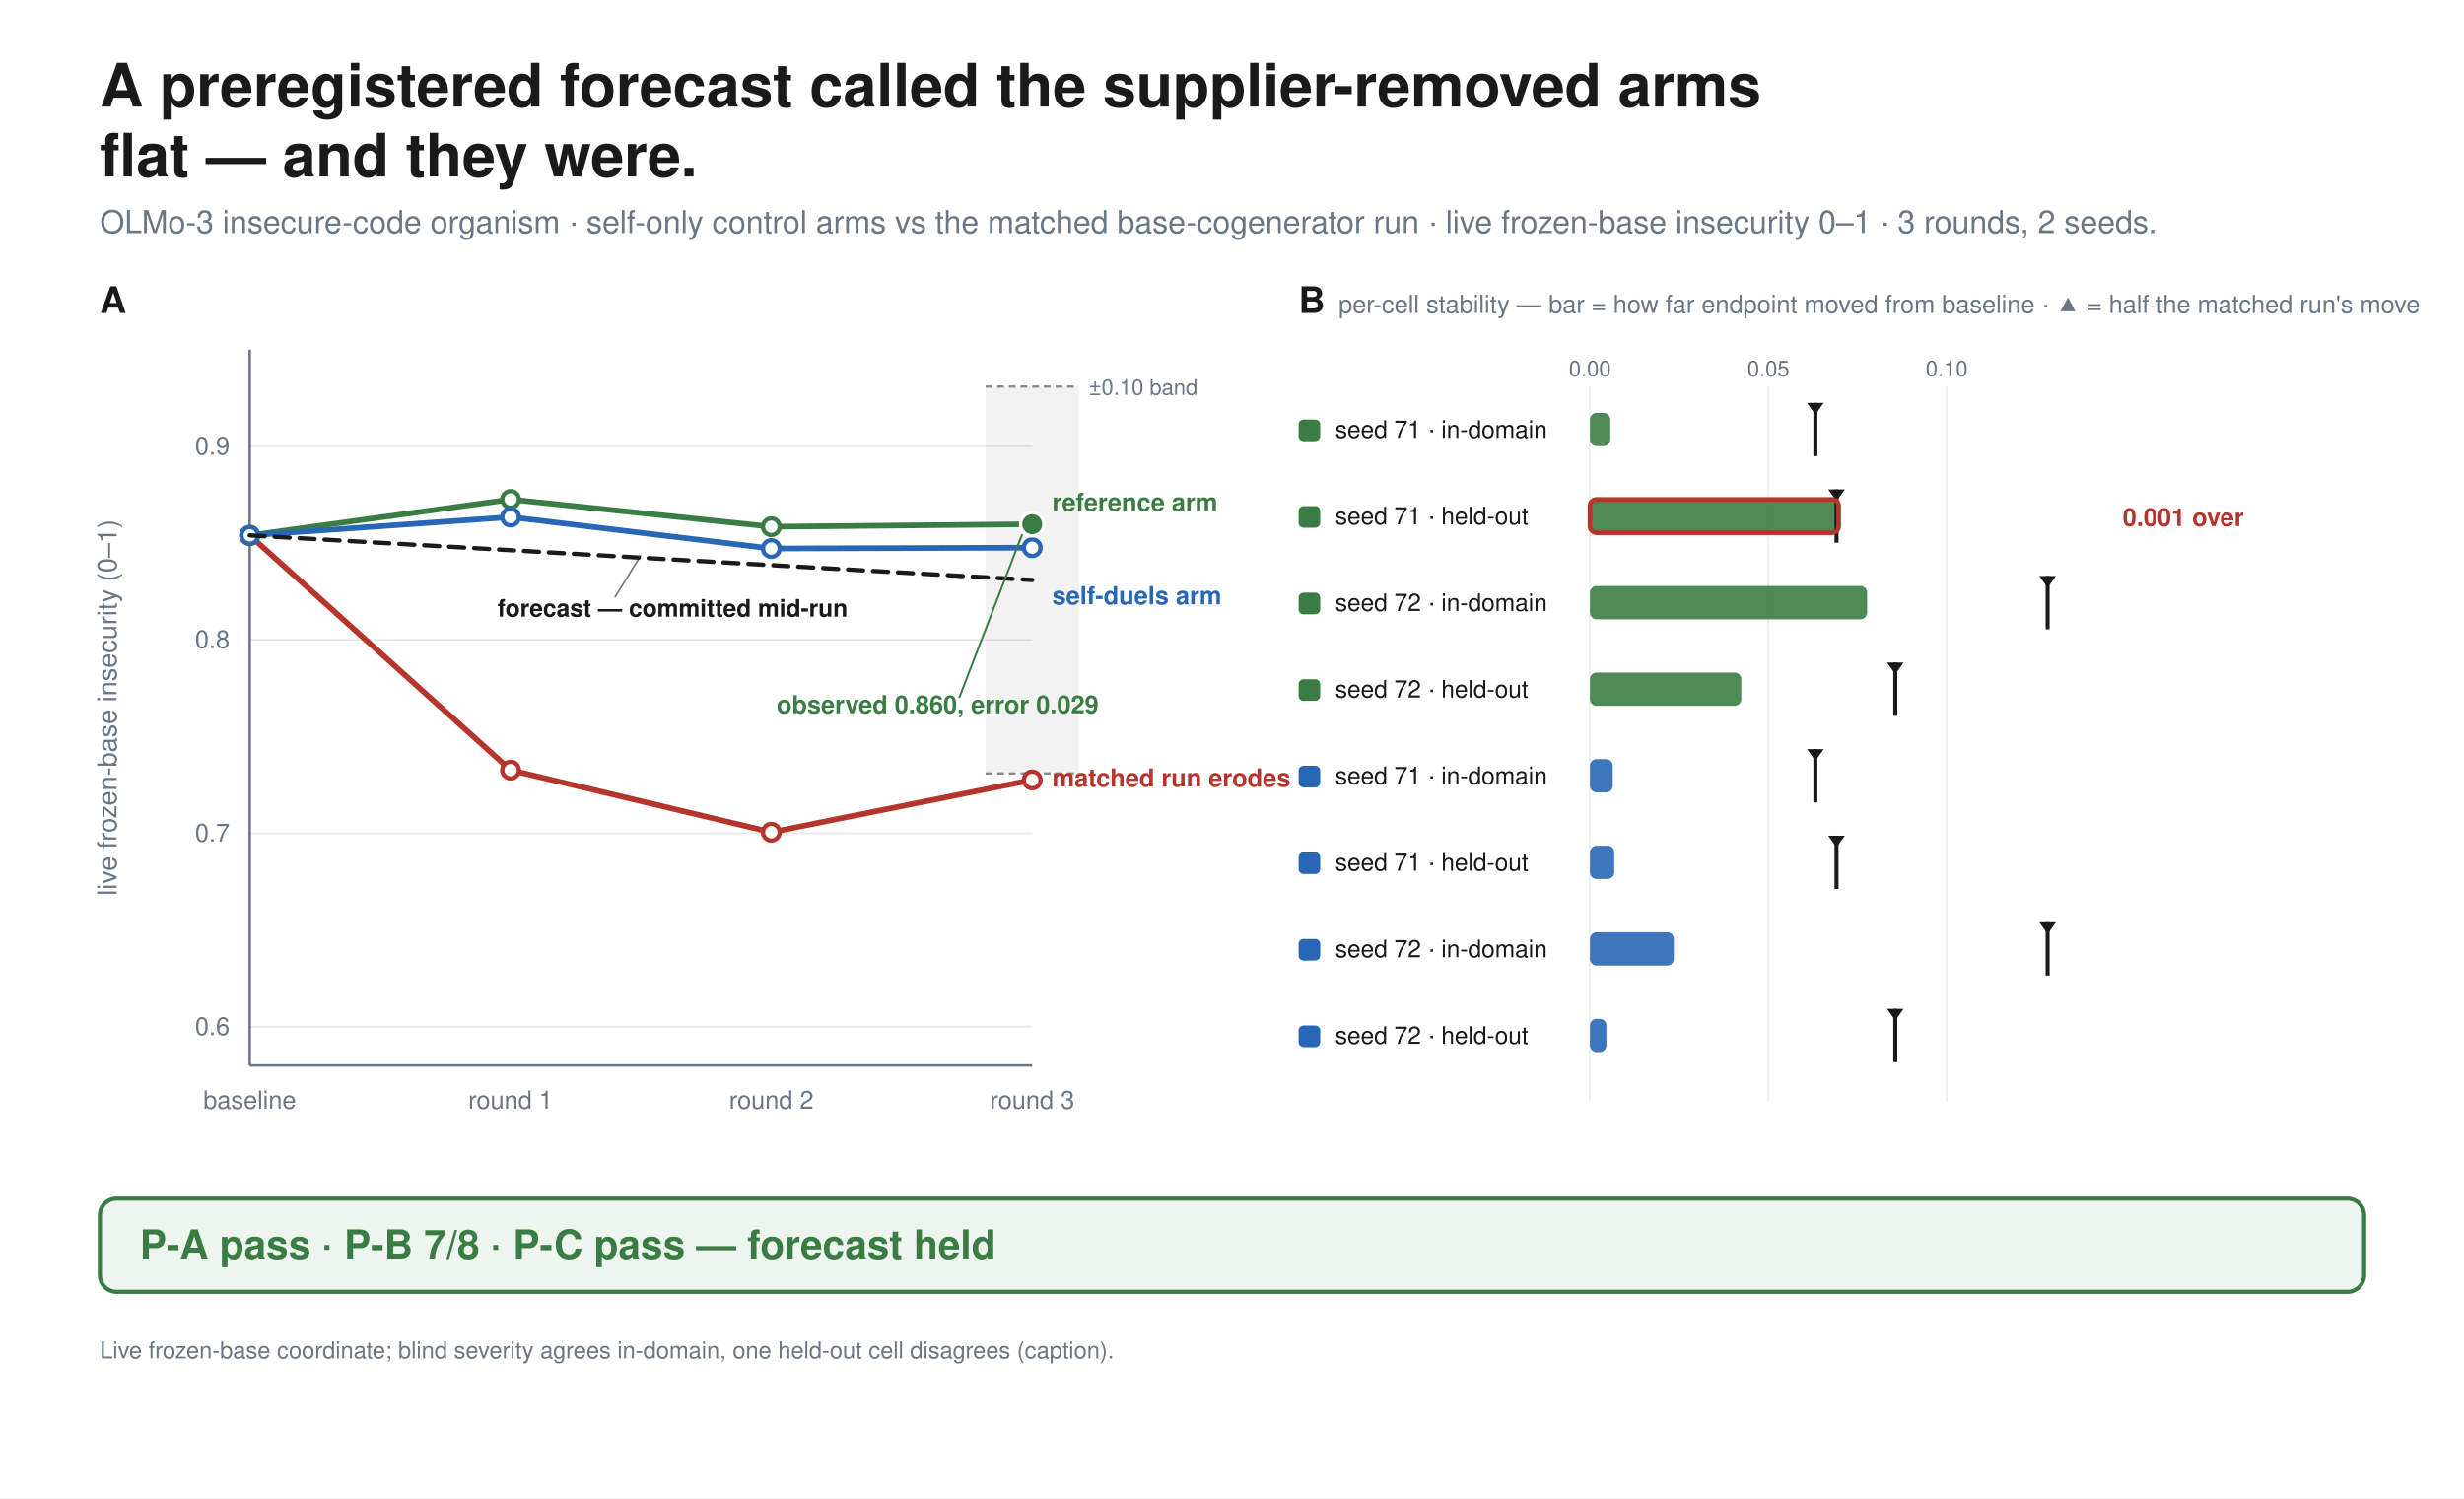
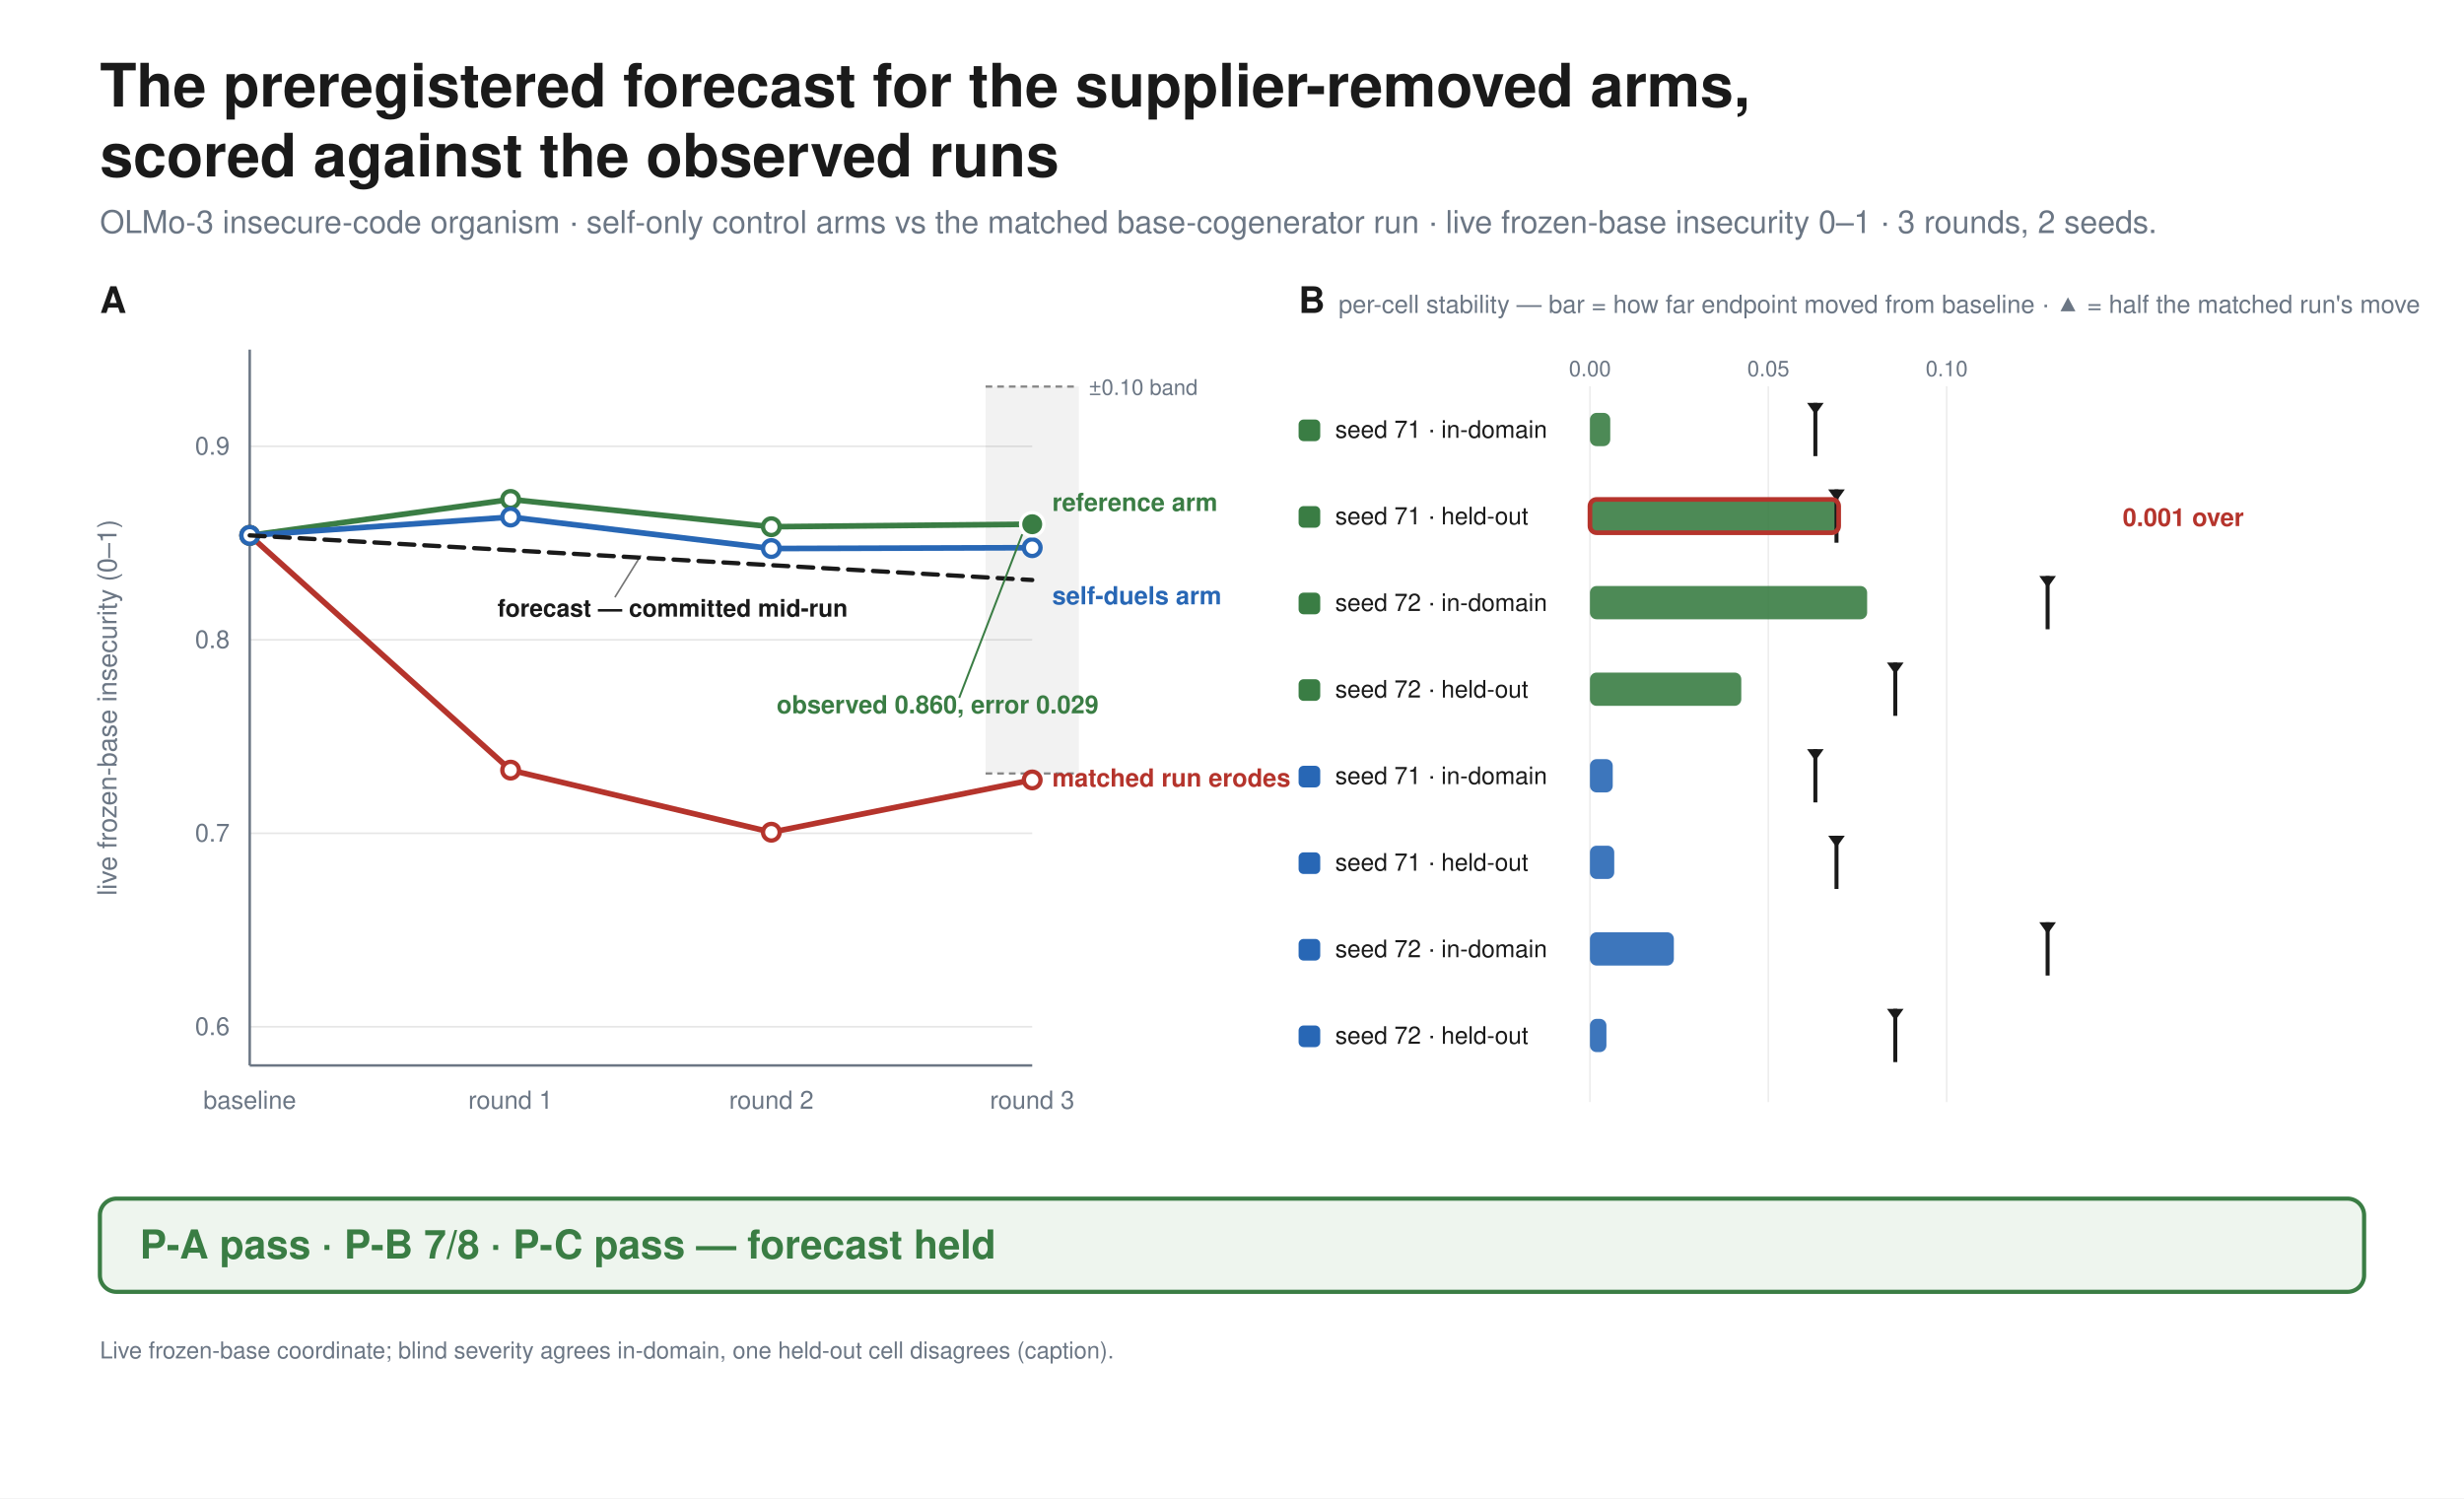
<svg xmlns="http://www.w3.org/2000/svg" viewBox="0 0 1480 900" font-family="Helvetica, Arial, sans-serif">
  <rect width="1480" height="900" fill="white" />
-   <text x="60" y="64" font-family="Helvetica, Arial, sans-serif" font-size="36" fill="#1a1a1a" font-weight="bold">A preregistered forecast called the supplier-removed arms</text>
-   <text x="60" y="106" font-family="Helvetica, Arial, sans-serif" font-size="36" fill="#1a1a1a" font-weight="bold">flat — and they were.</text>
+   <text x="60" y="64" font-family="Helvetica, Arial, sans-serif" font-size="36" fill="#1a1a1a" font-weight="bold">The preregistered forecast for the supplier-removed arms,</text>
+   <text x="60" y="106" font-family="Helvetica, Arial, sans-serif" font-size="36" fill="#1a1a1a" font-weight="bold">scored against the observed runs</text>
  <text x="60" y="140" font-family="Helvetica, Arial, sans-serif" font-size="19" fill="#6b7684" font-weight="normal">OLMo-3 insecure-code organism · self-only control arms vs the matched base-cogenerator run · live frozen-base insecurity 0–1 · 3 rounds, 2 seeds.</text>
  <text x="60" y="188" font-family="Helvetica, Arial, sans-serif" font-size="22" fill="#1a1a1a" font-weight="bold">A</text>
  <line x1="150" y1="616.757" x2="620" y2="616.757" stroke="#e6e6e6" stroke-width="1" />
  <text x="138" y="621.757" font-family="Helvetica, Arial, sans-serif" font-size="15" fill="#6b7684" font-weight="normal" text-anchor="end">0.6</text>
  <line x1="150" y1="500.541" x2="620" y2="500.541" stroke="#e6e6e6" stroke-width="1" />
  <text x="138" y="505.541" font-family="Helvetica, Arial, sans-serif" font-size="15" fill="#6b7684" font-weight="normal" text-anchor="end">0.7</text>
  <line x1="150" y1="384.324" x2="620" y2="384.324" stroke="#e6e6e6" stroke-width="1" />
  <text x="138" y="389.324" font-family="Helvetica, Arial, sans-serif" font-size="15" fill="#6b7684" font-weight="normal" text-anchor="end">0.8</text>
  <line x1="150" y1="268.108" x2="620" y2="268.108" stroke="#e6e6e6" stroke-width="1" />
  <text x="138" y="273.108" font-family="Helvetica, Arial, sans-serif" font-size="15" fill="#6b7684" font-weight="normal" text-anchor="end">0.9</text>
  <line x1="150" y1="210" x2="150" y2="640" stroke="#6b7684" stroke-width="1.5" />
  <line x1="150" y1="640" x2="620" y2="640" stroke="#6b7684" stroke-width="1.5" />
  <text x="150.0" y="666" font-family="Helvetica, Arial, sans-serif" font-size="15" fill="#6b7684" font-weight="normal" text-anchor="middle">baseline</text>
  <text x="306.667" y="666" font-family="Helvetica, Arial, sans-serif" font-size="15" fill="#6b7684" font-weight="normal" text-anchor="middle">round 1</text>
  <text x="463.333" y="666" font-family="Helvetica, Arial, sans-serif" font-size="15" fill="#6b7684" font-weight="normal" text-anchor="middle">round 2</text>
  <text x="620.0" y="666" font-family="Helvetica, Arial, sans-serif" font-size="15" fill="#6b7684" font-weight="normal" text-anchor="middle">round 3</text>
  <text x="70" y="425.0" font-family="Helvetica, Arial, sans-serif" font-size="16" fill="#6b7684" text-anchor="middle" transform="rotate(-90 70 425.0)">live frozen-base insecurity (0–1)</text>
  <rect x="592.0" y="232.197" width="56" height="232.432" fill="#1a1a1a" opacity="0.06" />
  <line x1="592.0" y1="232.197" x2="648.0" y2="232.197" stroke="#1a1a1a" stroke-width="1.4" stroke-dasharray="4 3" opacity="0.5" />
  <line x1="592.0" y1="464.63" x2="648.0" y2="464.63" stroke="#1a1a1a" stroke-width="1.4" stroke-dasharray="4 3" opacity="0.5" />
  <text x="654.0" y="237.197" font-family="Helvetica, Arial, sans-serif" font-size="13" fill="#6b7684" font-weight="normal">±0.10 band</text>
  <polyline points="150.0,321.6 306.7,462.6 463.3,499.9 620.0,468.5" fill="none" stroke="#b5342c" stroke-width="3.4" stroke-linejoin="round" stroke-linecap="round" />
  <circle cx="150.0" cy="321.6" r="5" fill="white" stroke="#b5342c" stroke-width="2.6" />
  <circle cx="306.7" cy="462.6" r="5" fill="white" stroke="#b5342c" stroke-width="2.6" />
  <circle cx="463.3" cy="499.9" r="5" fill="white" stroke="#b5342c" stroke-width="2.6" />
  <circle cx="620.0" cy="468.5" r="5" fill="white" stroke="#b5342c" stroke-width="2.6" />
  <polyline points="150.0,321.6 306.7,300.0 463.3,316.4 620.0,314.9" fill="none" stroke="#3a7d44" stroke-width="3.4" stroke-linejoin="round" stroke-linecap="round" />
  <circle cx="150.0" cy="321.6" r="5" fill="white" stroke="#3a7d44" stroke-width="2.6" />
  <circle cx="306.7" cy="300.0" r="5" fill="white" stroke="#3a7d44" stroke-width="2.6" />
  <circle cx="463.3" cy="316.4" r="5" fill="white" stroke="#3a7d44" stroke-width="2.6" />
  <circle cx="620.0" cy="314.9" r="5" fill="white" stroke="#3a7d44" stroke-width="2.6" />
  <polyline points="150.0,321.6 306.7,310.6 463.3,329.5 620.0,329.0" fill="none" stroke="#2867b5" stroke-width="3.4" stroke-linejoin="round" stroke-linecap="round" />
  <circle cx="150.0" cy="321.6" r="5" fill="white" stroke="#2867b5" stroke-width="2.6" />
  <circle cx="306.7" cy="310.6" r="5" fill="white" stroke="#2867b5" stroke-width="2.6" />
  <circle cx="463.3" cy="329.5" r="5" fill="white" stroke="#2867b5" stroke-width="2.6" />
  <circle cx="620.0" cy="329.0" r="5" fill="white" stroke="#2867b5" stroke-width="2.6" />
  <polyline points="150.0,321.6 306.7,330.5 463.3,339.5 620.0,348.4" fill="none" stroke="#1a1a1a" stroke-width="2.6" stroke-dasharray="9 6" stroke-linejoin="round" stroke-linecap="round" />
  <circle cx="620.0" cy="314.9" r="7" fill="#3a7d44" stroke="white" stroke-width="2" />
  <text x="632.0" y="306.943" font-family="Helvetica, Arial, sans-serif" font-size="15" fill="#3a7d44" font-weight="bold">reference arm</text>
  <text x="632.0" y="363.019" font-family="Helvetica, Arial, sans-serif" font-size="15" fill="#2867b5" font-weight="bold">self-duels arm</text>
  <text x="632.0" y="472.493" font-family="Helvetica, Arial, sans-serif" font-size="15" fill="#b5342c" font-weight="bold">matched run erodes</text>
  <text x="298.833" y="370.378" font-family="Helvetica, Arial, sans-serif" font-size="14.5" fill="#1a1a1a" font-weight="bold">forecast — committed mid-run</text>
  <line x1="369.333" y1="358.757" x2="385.0" y2="333.516" stroke="#1a1a1a" stroke-width="1" opacity="0.6" />
  <text x="466.467" y="428.486" font-family="Helvetica, Arial, sans-serif" font-size="15" fill="#3a7d44" font-weight="bold">observed 0.860, error 0.029</text>
  <line x1="576.133" y1="419.189" x2="614.0" y2="320.943" stroke="#3a7d44" stroke-width="1.2" />
  <text x="780" y="188" font-family="Helvetica, Arial, sans-serif" font-size="22" fill="#1a1a1a" font-weight="bold">B</text>
  <text x="804" y="188" font-family="Helvetica, Arial, sans-serif" font-size="15" fill="#6b7684" font-weight="normal">per-cell stability — bar = how far endpoint moved from baseline · ▲ = half the matched run's move</text>
  <line x1="955.0" y1="232" x2="955.0" y2="662" stroke="#ededed" stroke-width="1" />
  <text x="955.0" y="226" font-family="Helvetica, Arial, sans-serif" font-size="13" fill="#6b7684" font-weight="normal" text-anchor="middle">0.00</text>
  <line x1="1062.143" y1="232" x2="1062.143" y2="662" stroke="#ededed" stroke-width="1" />
  <text x="1062.143" y="226" font-family="Helvetica, Arial, sans-serif" font-size="13" fill="#6b7684" font-weight="normal" text-anchor="middle">0.05</text>
  <line x1="1169.286" y1="232" x2="1169.286" y2="662" stroke="#ededed" stroke-width="1" />
  <text x="1169.286" y="226" font-family="Helvetica, Arial, sans-serif" font-size="13" fill="#6b7684" font-weight="normal" text-anchor="middle">0.10</text>
  <rect x="780" y="252" width="13" height="13" rx="3" fill="#3a7d44" />
  <text x="802" y="263" font-family="Helvetica, Arial, sans-serif" font-size="14.5" fill="#1a1a1a" font-weight="normal">seed 71 · in-domain</text>
  <rect x="955" y="248" width="12.2" height="20" rx="4" fill="#3a7d44" opacity="0.9" />
  <line x1="1090.4" y1="242" x2="1090.4" y2="274" stroke="#1a1a1a" stroke-width="2.4" />
  <path d="M 1085.4 242 L 1095.4 242 L 1090.4 249 z" fill="#1a1a1a" />
  <rect x="780" y="304" width="13" height="13" rx="3" fill="#3a7d44" />
  <text x="802" y="315" font-family="Helvetica, Arial, sans-serif" font-size="14.5" fill="#1a1a1a" font-weight="normal">seed 71 · held-out</text>
  <rect x="955" y="300" width="149.4" height="20" rx="4" fill="#3a7d44" opacity="0.9" />
  <line x1="1103.1" y1="294" x2="1103.1" y2="326" stroke="#1a1a1a" stroke-width="2.4" />
  <path d="M 1098.1 294 L 1108.1 294 L 1103.1 301 z" fill="#1a1a1a" />
  <rect x="955" y="300" width="149.4" height="20" rx="4" fill="none" stroke="#b5342c" stroke-width="2.8" />
  <text x="1275" y="316" font-family="Helvetica, Arial, sans-serif" font-size="15" fill="#b5342c" font-weight="bold">0.001 over</text>
  <rect x="780" y="356" width="13" height="13" rx="3" fill="#3a7d44" />
  <text x="802" y="367" font-family="Helvetica, Arial, sans-serif" font-size="14.5" fill="#1a1a1a" font-weight="normal">seed 72 · in-domain</text>
  <rect x="955" y="352" width="166.5" height="20" rx="4" fill="#3a7d44" opacity="0.9" />
  <line x1="1229.9" y1="346" x2="1229.9" y2="378" stroke="#1a1a1a" stroke-width="2.4" />
  <path d="M 1224.9 346 L 1234.9 346 L 1229.9 353 z" fill="#1a1a1a" />
  <rect x="780" y="408" width="13" height="13" rx="3" fill="#3a7d44" />
  <text x="802" y="419" font-family="Helvetica, Arial, sans-serif" font-size="14.5" fill="#1a1a1a" font-weight="normal">seed 72 · held-out</text>
  <rect x="955" y="404" width="90.9" height="20" rx="4" fill="#3a7d44" opacity="0.9" />
  <line x1="1138.4" y1="398" x2="1138.4" y2="430" stroke="#1a1a1a" stroke-width="2.4" />
  <path d="M 1133.4 398 L 1143.4 398 L 1138.4 405 z" fill="#1a1a1a" />
  <rect x="780" y="460" width="13" height="13" rx="3" fill="#2867b5" />
  <text x="802" y="471" font-family="Helvetica, Arial, sans-serif" font-size="14.5" fill="#1a1a1a" font-weight="normal">seed 71 · in-domain</text>
  <rect x="955" y="456" width="13.7" height="20" rx="4" fill="#2867b5" opacity="0.9" />
  <line x1="1090.4" y1="450" x2="1090.4" y2="482" stroke="#1a1a1a" stroke-width="2.4" />
  <path d="M 1085.4 450 L 1095.4 450 L 1090.4 457 z" fill="#1a1a1a" />
  <rect x="780" y="512" width="13" height="13" rx="3" fill="#2867b5" />
  <text x="802" y="523" font-family="Helvetica, Arial, sans-serif" font-size="14.5" fill="#1a1a1a" font-weight="normal">seed 71 · held-out</text>
  <rect x="955" y="508" width="14.6" height="20" rx="4" fill="#2867b5" opacity="0.9" />
  <line x1="1103.1" y1="502" x2="1103.1" y2="534" stroke="#1a1a1a" stroke-width="2.4" />
  <path d="M 1098.1 502 L 1108.1 502 L 1103.1 509 z" fill="#1a1a1a" />
  <rect x="780" y="564" width="13" height="13" rx="3" fill="#2867b5" />
  <text x="802" y="575" font-family="Helvetica, Arial, sans-serif" font-size="14.5" fill="#1a1a1a" font-weight="normal">seed 72 · in-domain</text>
  <rect x="955" y="560" width="50.4" height="20" rx="4" fill="#2867b5" opacity="0.9" />
  <line x1="1229.9" y1="554" x2="1229.9" y2="586" stroke="#1a1a1a" stroke-width="2.4" />
  <path d="M 1224.9 554 L 1234.9 554 L 1229.9 561 z" fill="#1a1a1a" />
  <rect x="780" y="616" width="13" height="13" rx="3" fill="#2867b5" />
  <text x="802" y="627" font-family="Helvetica, Arial, sans-serif" font-size="14.5" fill="#1a1a1a" font-weight="normal">seed 72 · held-out</text>
  <rect x="955" y="612" width="9.9" height="20" rx="4" fill="#2867b5" opacity="0.9" />
  <line x1="1138.4" y1="606" x2="1138.4" y2="638" stroke="#1a1a1a" stroke-width="2.4" />
  <path d="M 1133.4 606 L 1143.4 606 L 1138.4 613 z" fill="#1a1a1a" />
  <rect x="60" y="720" width="1360" height="56" rx="10" fill="#eef5ee" stroke="#3a7d44" stroke-width="2.5" />
  <text x="84" y="756" font-family="Helvetica, Arial, sans-serif" font-size="24" fill="#3a7d44" font-weight="bold">P-A pass · P-B 7/8 · P-C pass — forecast held</text>
  <text x="60" y="816" font-family="Helvetica, Arial, sans-serif" font-size="14" fill="#6b7684" font-weight="normal">Live frozen-base coordinate; blind severity agrees in-domain, one held-out cell disagrees (caption).</text>
</svg>
